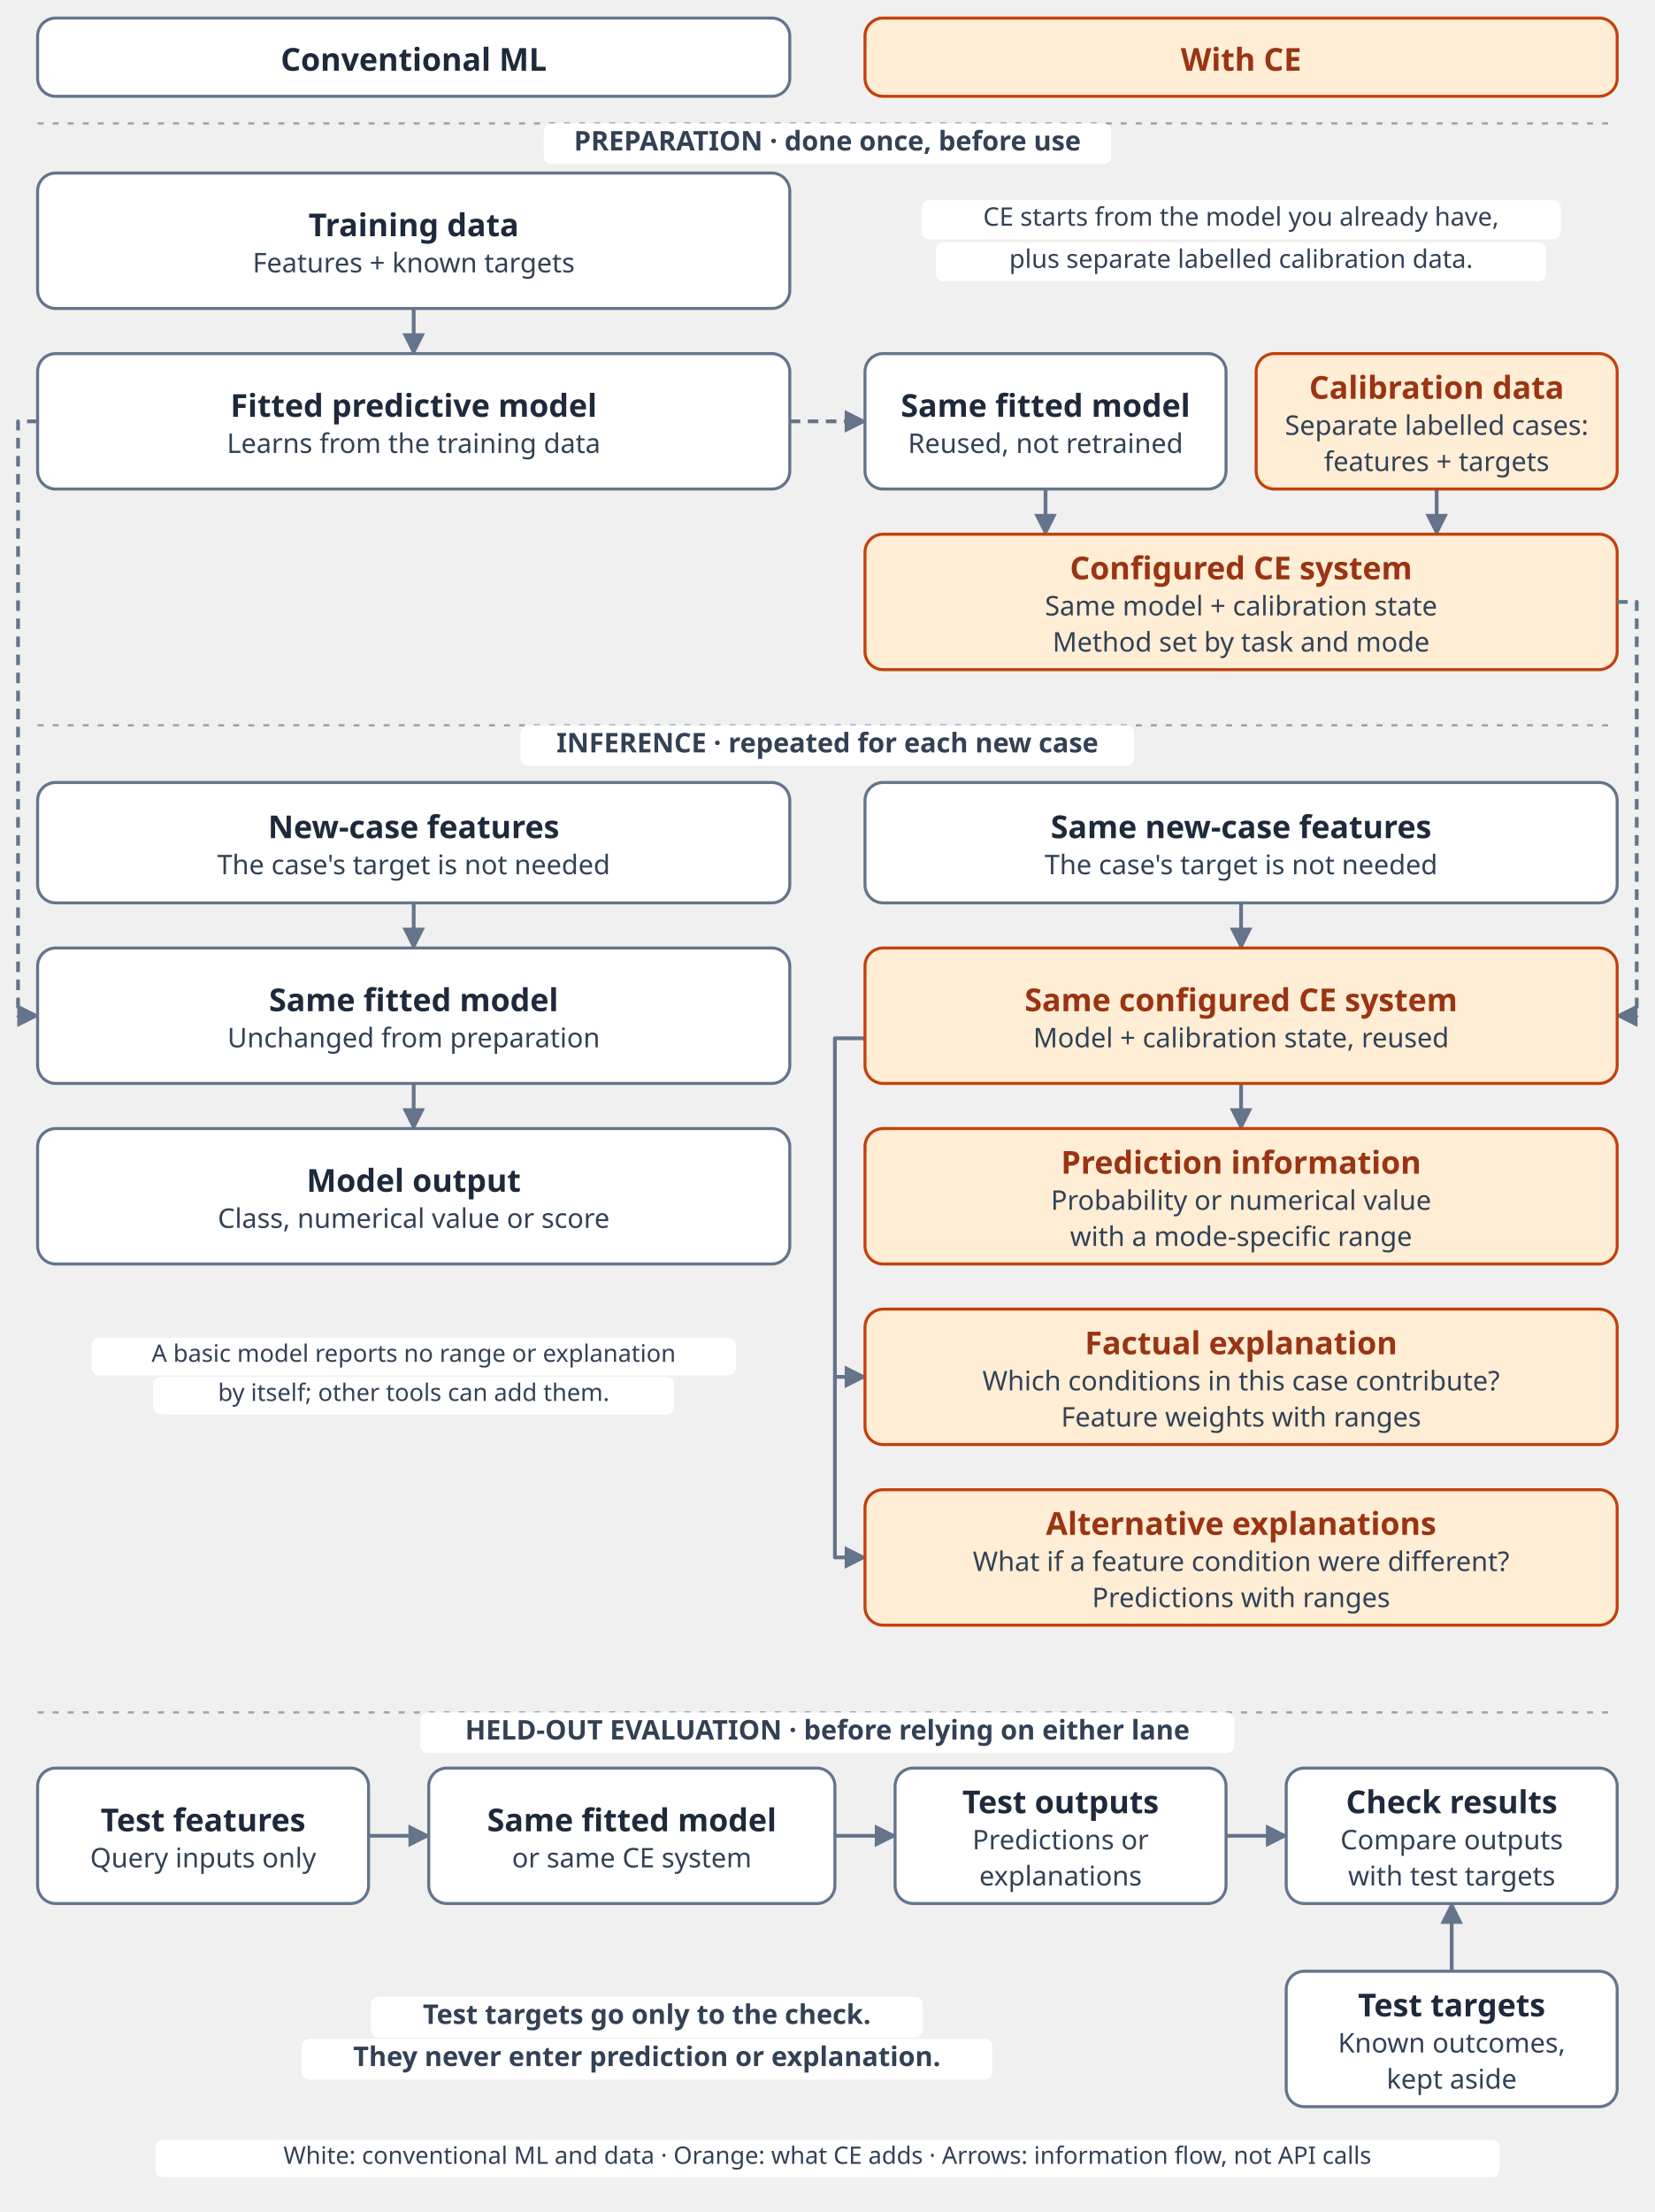
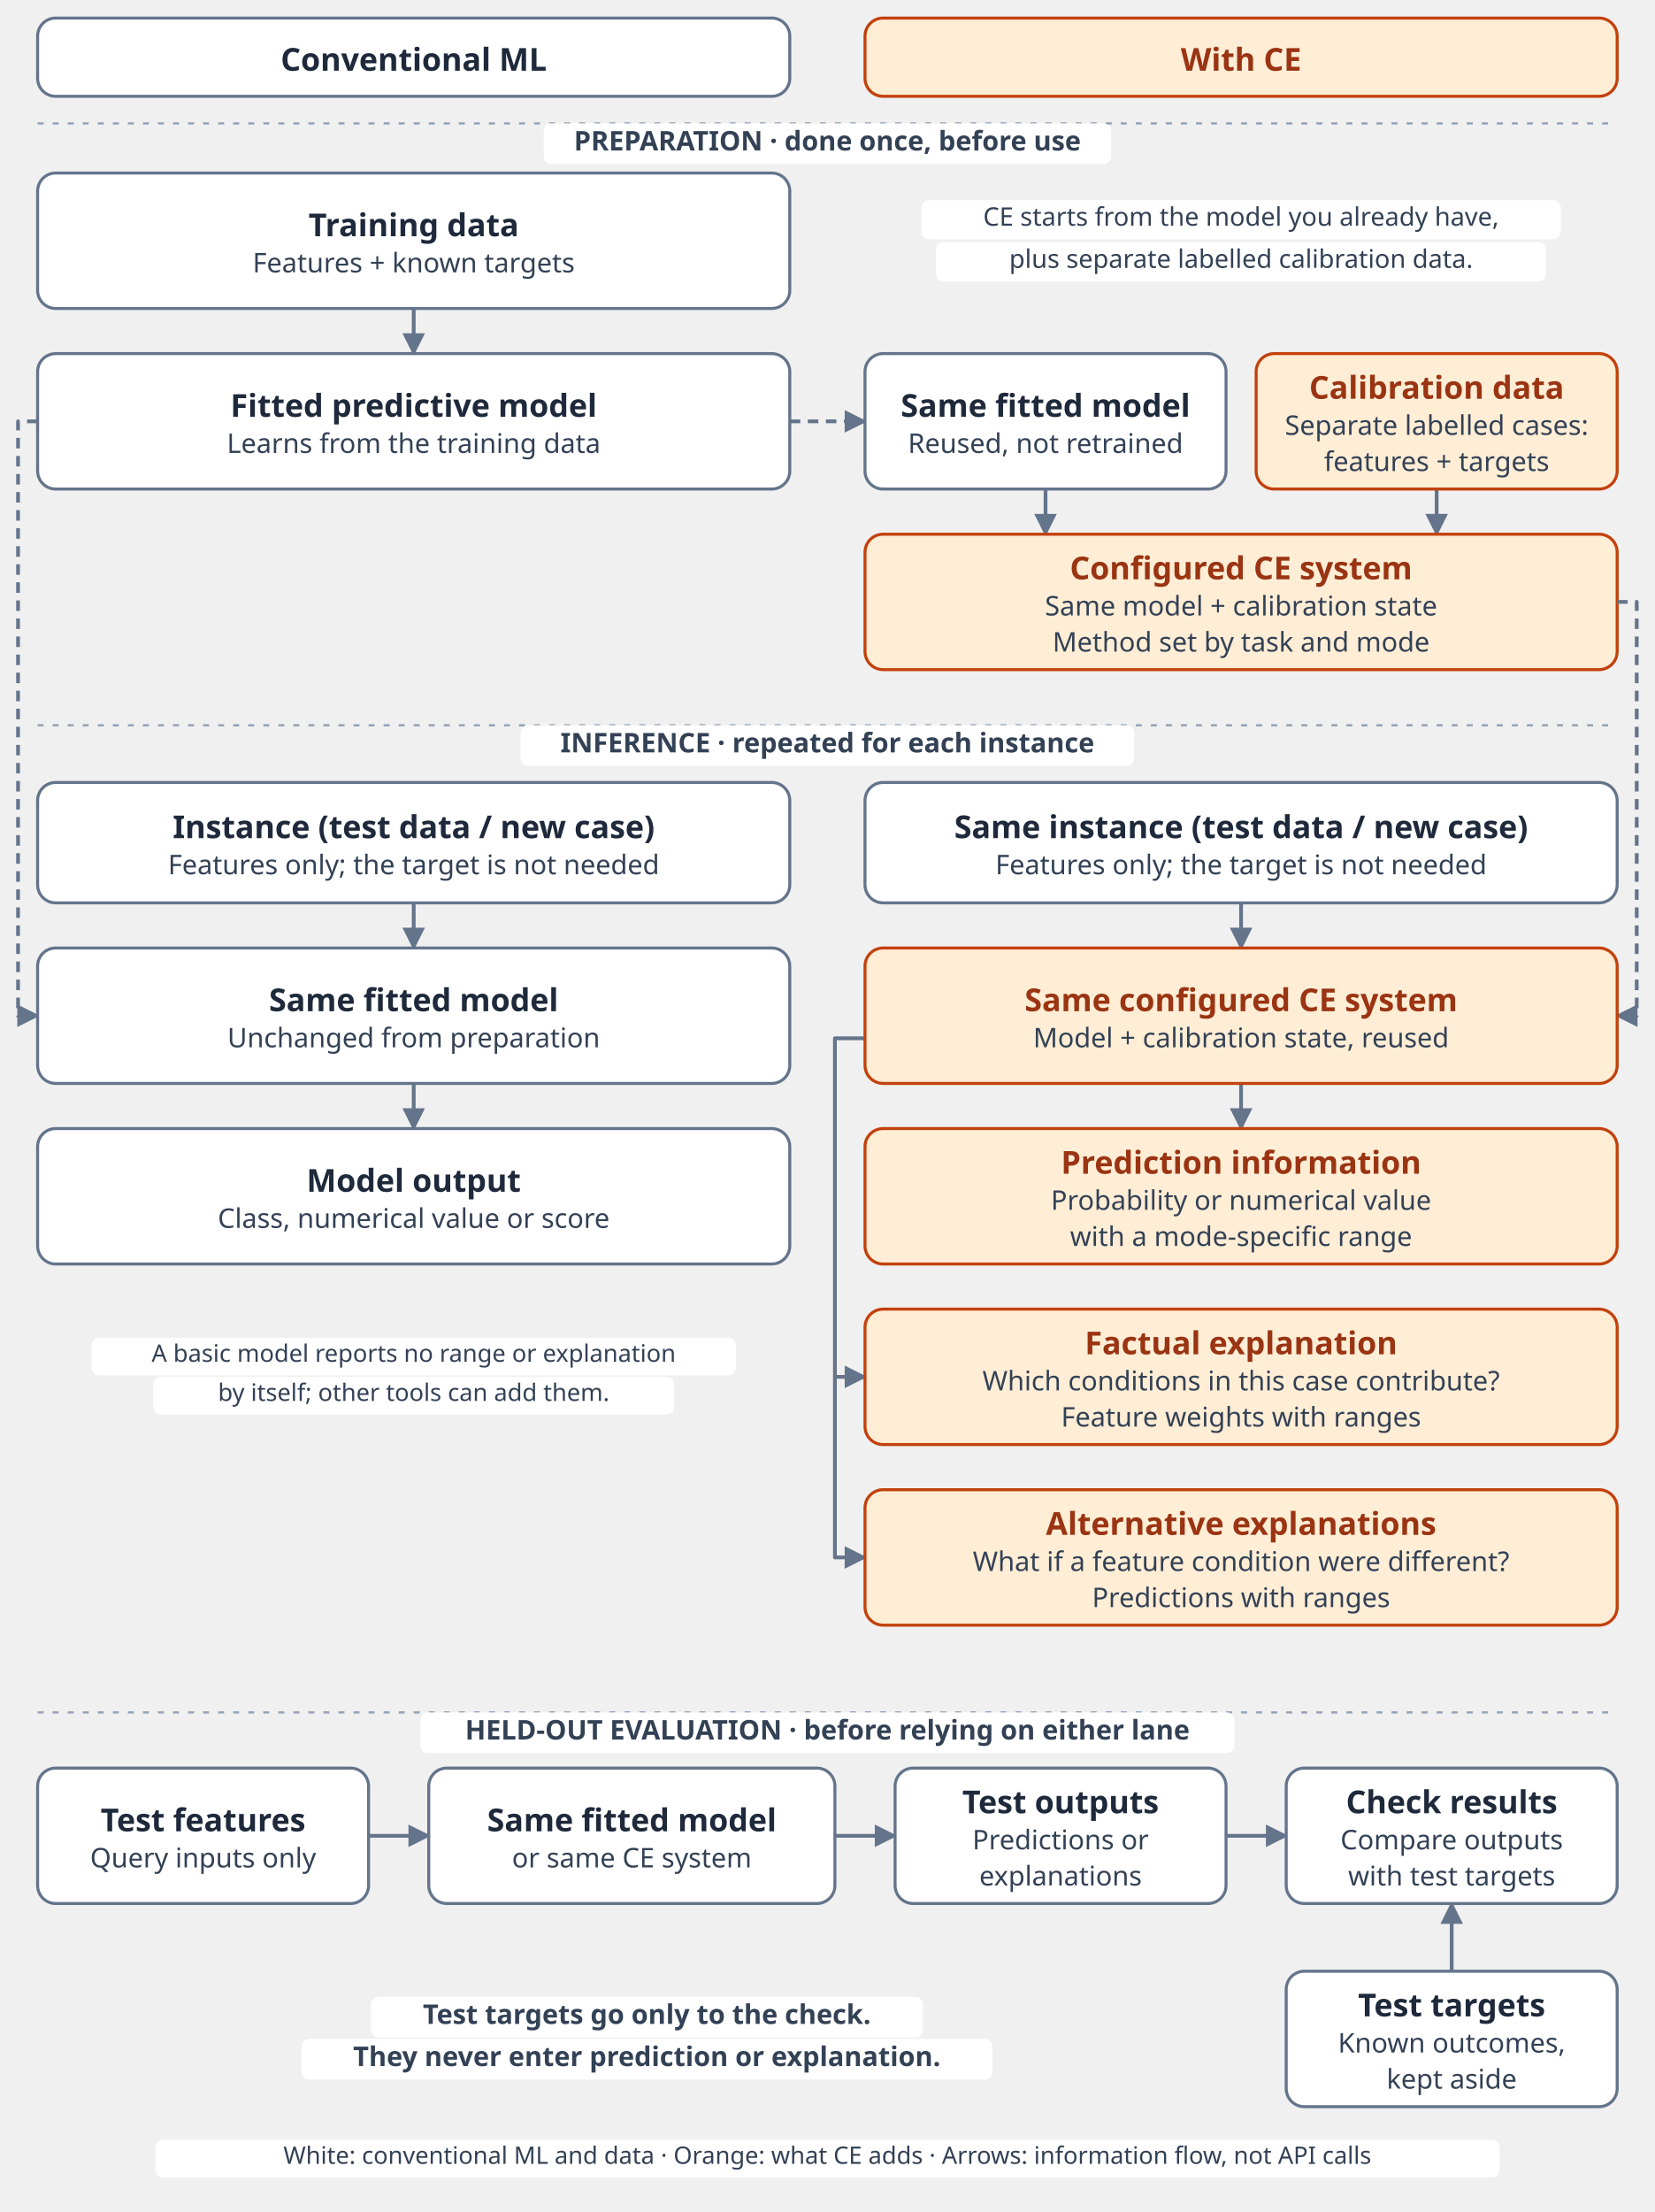
<svg xmlns="http://www.w3.org/2000/svg" viewBox="0 0 1100 1470" role="img" aria-labelledby="title desc">
  <defs>
    <marker id="arrow" viewBox="0 0 10 10" refX="9" refY="5" markerWidth="6" markerHeight="6" orient="auto">
      <path d="M0 0L10 5L0 10Z" fill="#64748b" />
    </marker>
  </defs>
  <g class="node">
    <rect x="25" y="12" width="500" height="52" rx="12" fill="#ffffff" stroke="#64748b" stroke-width="2" />
    <text x="275.0" y="47.0" text-anchor="middle" font-family="sans-serif" font-size="21" font-weight="700" fill="#1e293b">Conventional ML</text>
  </g>
  <g class="node">
    <rect x="575" y="12" width="500" height="52" rx="12" fill="#ffedd5" stroke="#c2410c" stroke-width="2" />
    <text x="825.0" y="47.0" text-anchor="middle" font-family="sans-serif" font-size="21" font-weight="700" fill="#9a3412">With CE</text>
  </g>
  <path d="M25 82H1075" stroke="#94a3b8" stroke-width="1.5" stroke-dasharray="4 6" />
  <rect x="361.45" y="82" width="377.1" height="27" rx="5" fill="#ffffff" />
  <text x="550" y="100" text-anchor="middle" font-family="sans-serif" font-size="18" font-weight="700" fill="#334155">PREPARATION · done once, before use</text>
  <path d="M275 205V235" fill="none" stroke="#64748b" stroke-width="2.5" stroke-linejoin="round" marker-end="url(#arrow)" />
  <path d="M695 325V355" fill="none" stroke="#64748b" stroke-width="2.5" stroke-linejoin="round" marker-end="url(#arrow)" />
  <path d="M955 325V355" fill="none" stroke="#64748b" stroke-width="2.5" stroke-linejoin="round" marker-end="url(#arrow)" />
  <path d="M525 280H575" fill="none" stroke="#64748b" stroke-width="2.5" stroke-linejoin="round" stroke-dasharray="7 5" marker-end="url(#arrow)" />
  <g class="node">
    <rect x="25" y="115" width="500" height="90" rx="12" fill="#ffffff" stroke="#64748b" stroke-width="2" />
    <text x="275.0" y="157.0" text-anchor="middle" font-family="sans-serif" font-size="21" font-weight="700" fill="#1e293b">Training data</text>
    <text x="275.0" y="181.0" text-anchor="middle" font-family="sans-serif" font-size="18" font-weight="400" fill="#334155">Features + known targets</text>
  </g>
  <g class="node">
    <rect x="25" y="235" width="500" height="90" rx="12" fill="#ffffff" stroke="#64748b" stroke-width="2" />
    <text x="275.0" y="277.0" text-anchor="middle" font-family="sans-serif" font-size="21" font-weight="700" fill="#1e293b">Fitted predictive model</text>
    <text x="275.0" y="301.0" text-anchor="middle" font-family="sans-serif" font-size="18" font-weight="400" fill="#334155">Learns from the training data</text>
  </g>
  <rect x="612.51" y="133" width="424.98" height="26" rx="5" fill="#ffffff" />
  <text x="825" y="150" text-anchor="middle" font-family="sans-serif" font-size="17" font-weight="400" fill="#334155">CE starts from the model you already have,</text>
  <rect x="622.2" y="161" width="405.6" height="26" rx="5" fill="#ffffff" />
  <text x="825" y="178" text-anchor="middle" font-family="sans-serif" font-size="17" font-weight="400" fill="#334155">plus separate labelled calibration data.</text>
  <g class="node">
    <rect x="575" y="235" width="240" height="90" rx="12" fill="#ffffff" stroke="#64748b" stroke-width="2" />
    <text x="695.0" y="277.0" text-anchor="middle" font-family="sans-serif" font-size="21" font-weight="700" fill="#1e293b">Same fitted model</text>
    <text x="695.0" y="301.0" text-anchor="middle" font-family="sans-serif" font-size="18" font-weight="400" fill="#334155">Reused, not retrained</text>
  </g>
  <g class="node">
    <rect x="835" y="235" width="240" height="90" rx="12" fill="#ffedd5" stroke="#c2410c" stroke-width="2" />
    <text x="955.0" y="265.0" text-anchor="middle" font-family="sans-serif" font-size="21" font-weight="700" fill="#9a3412">Calibration data</text>
    <text x="955.0" y="289.0" text-anchor="middle" font-family="sans-serif" font-size="18" font-weight="400" fill="#334155">Separate labelled cases:</text>
    <text x="955.0" y="313.0" text-anchor="middle" font-family="sans-serif" font-size="18" font-weight="400" fill="#334155">features + targets</text>
  </g>
  <g class="node">
    <rect x="575" y="355" width="500" height="90" rx="12" fill="#ffedd5" stroke="#c2410c" stroke-width="2" />
    <text x="825.0" y="385.0" text-anchor="middle" font-family="sans-serif" font-size="21" font-weight="700" fill="#9a3412">Configured CE system</text>
    <text x="825.0" y="409.0" text-anchor="middle" font-family="sans-serif" font-size="18" font-weight="400" fill="#334155">Same model + calibration state</text>
    <text x="825.0" y="433.0" text-anchor="middle" font-family="sans-serif" font-size="18" font-weight="400" fill="#334155">Method set by task and mode</text>
  </g>
  <path d="M25 482H1075" stroke="#94a3b8" stroke-width="1.5" stroke-dasharray="4 6" />
  <rect x="346.06" y="482" width="407.88" height="27" rx="5" fill="#ffffff" />
-   <text x="550" y="500" text-anchor="middle" font-family="sans-serif" font-size="18" font-weight="700" fill="#334155">INFERENCE · repeated for each new case</text>
+   <text x="550" y="500" text-anchor="middle" font-family="sans-serif" font-size="18" font-weight="700" fill="#334155">INFERENCE · repeated for each instance</text>
  <path d="M275 600V630" fill="none" stroke="#64748b" stroke-width="2.5" stroke-linejoin="round" marker-end="url(#arrow)" />
  <path d="M275 720V750" fill="none" stroke="#64748b" stroke-width="2.5" stroke-linejoin="round" marker-end="url(#arrow)" />
  <path d="M825 600V630" fill="none" stroke="#64748b" stroke-width="2.5" stroke-linejoin="round" marker-end="url(#arrow)" />
  <path d="M825 720V750" fill="none" stroke="#64748b" stroke-width="2.5" stroke-linejoin="round" marker-end="url(#arrow)" />
  <path d="M575 690H555V915H575" fill="none" stroke="#64748b" stroke-width="2.5" stroke-linejoin="round" marker-end="url(#arrow)" />
  <path d="M555 915V1035H575" fill="none" stroke="#64748b" stroke-width="2.5" stroke-linejoin="round" marker-end="url(#arrow)" />
  <path d="M25 280H12V675H25" fill="none" stroke="#64748b" stroke-width="2.5" stroke-linejoin="round" stroke-dasharray="7 5" marker-end="url(#arrow)" />
  <path d="M1075 400H1088V675H1075" fill="none" stroke="#64748b" stroke-width="2.5" stroke-linejoin="round" stroke-dasharray="7 5" marker-end="url(#arrow)" />
  <g class="node">
    <rect x="25" y="520" width="500" height="80" rx="12" fill="#ffffff" stroke="#64748b" stroke-width="2" />
-     <text x="275.0" y="557.0" text-anchor="middle" font-family="sans-serif" font-size="21" font-weight="700" fill="#1e293b">New-case features</text>
-     <text x="275.0" y="581.0" text-anchor="middle" font-family="sans-serif" font-size="18" font-weight="400" fill="#334155">The case's target is not needed</text>
+     <text x="275.0" y="557.0" text-anchor="middle" font-family="sans-serif" font-size="21" font-weight="700" fill="#1e293b">Instance (test data / new case)</text>
+     <text x="275.0" y="581.0" text-anchor="middle" font-family="sans-serif" font-size="18" font-weight="400" fill="#334155">Features only; the target is not needed</text>
  </g>
  <g class="node">
    <rect x="575" y="520" width="500" height="80" rx="12" fill="#ffffff" stroke="#64748b" stroke-width="2" />
-     <text x="825.0" y="557.0" text-anchor="middle" font-family="sans-serif" font-size="21" font-weight="700" fill="#1e293b">Same new-case features</text>
-     <text x="825.0" y="581.0" text-anchor="middle" font-family="sans-serif" font-size="18" font-weight="400" fill="#334155">The case's target is not needed</text>
+     <text x="825.0" y="557.0" text-anchor="middle" font-family="sans-serif" font-size="21" font-weight="700" fill="#1e293b">Same instance (test data / new case)</text>
+     <text x="825.0" y="581.0" text-anchor="middle" font-family="sans-serif" font-size="18" font-weight="400" fill="#334155">Features only; the target is not needed</text>
  </g>
  <g class="node">
    <rect x="25" y="630" width="500" height="90" rx="12" fill="#ffffff" stroke="#64748b" stroke-width="2" />
    <text x="275.0" y="672.0" text-anchor="middle" font-family="sans-serif" font-size="21" font-weight="700" fill="#1e293b">Same fitted model</text>
    <text x="275.0" y="696.0" text-anchor="middle" font-family="sans-serif" font-size="18" font-weight="400" fill="#334155">Unchanged from preparation</text>
  </g>
  <g class="node">
    <rect x="575" y="630" width="500" height="90" rx="12" fill="#ffedd5" stroke="#c2410c" stroke-width="2" />
    <text x="825.0" y="672.0" text-anchor="middle" font-family="sans-serif" font-size="21" font-weight="700" fill="#9a3412">Same configured CE system</text>
    <text x="825.0" y="696.0" text-anchor="middle" font-family="sans-serif" font-size="18" font-weight="400" fill="#334155">Model + calibration state, reused</text>
  </g>
  <g class="node">
    <rect x="25" y="750" width="500" height="90" rx="12" fill="#ffffff" stroke="#64748b" stroke-width="2" />
    <text x="275.0" y="792.0" text-anchor="middle" font-family="sans-serif" font-size="21" font-weight="700" fill="#1e293b">Model output</text>
    <text x="275.0" y="816.0" text-anchor="middle" font-family="sans-serif" font-size="18" font-weight="400" fill="#334155">Class, numerical value or score</text>
  </g>
  <g class="node">
    <rect x="575" y="750" width="500" height="90" rx="12" fill="#ffedd5" stroke="#c2410c" stroke-width="2" />
    <text x="825.0" y="780.0" text-anchor="middle" font-family="sans-serif" font-size="21" font-weight="700" fill="#9a3412">Prediction information</text>
    <text x="825.0" y="804.0" text-anchor="middle" font-family="sans-serif" font-size="18" font-weight="400" fill="#334155">Probability or numerical value</text>
    <text x="825.0" y="828.0" text-anchor="middle" font-family="sans-serif" font-size="18" font-weight="400" fill="#334155">with a mode-specific range</text>
  </g>
  <g class="node">
    <rect x="575" y="870" width="500" height="90" rx="12" fill="#ffedd5" stroke="#c2410c" stroke-width="2" />
    <text x="825.0" y="900.0" text-anchor="middle" font-family="sans-serif" font-size="21" font-weight="700" fill="#9a3412">Factual explanation</text>
    <text x="825.0" y="924.0" text-anchor="middle" font-family="sans-serif" font-size="18" font-weight="400" fill="#334155">Which conditions in this case contribute?</text>
    <text x="825.0" y="948.0" text-anchor="middle" font-family="sans-serif" font-size="18" font-weight="400" fill="#334155">Feature weights with ranges</text>
  </g>
  <g class="node">
    <rect x="575" y="990" width="500" height="90" rx="12" fill="#ffedd5" stroke="#c2410c" stroke-width="2" />
    <text x="825.0" y="1020.0" text-anchor="middle" font-family="sans-serif" font-size="21" font-weight="700" fill="#9a3412">Alternative explanations</text>
    <text x="825.0" y="1044.0" text-anchor="middle" font-family="sans-serif" font-size="18" font-weight="400" fill="#334155">What if a feature condition were different?</text>
    <text x="825.0" y="1068.0" text-anchor="middle" font-family="sans-serif" font-size="18" font-weight="400" fill="#334155">Predictions with ranges</text>
  </g>
  <rect x="60.8" y="889" width="428.4" height="25" rx="5" fill="#ffffff" />
  <text x="275" y="905" text-anchor="middle" font-family="sans-serif" font-size="16" font-weight="400" fill="#334155">A basic model reports no range or explanation</text>
  <rect x="101.84" y="915" width="346.32" height="25" rx="5" fill="#ffffff" />
  <text x="275" y="931" text-anchor="middle" font-family="sans-serif" font-size="16" font-weight="400" fill="#334155">by itself; other tools can add them.</text>
  <path d="M25 1138H1075" stroke="#94a3b8" stroke-width="1.5" stroke-dasharray="4 6" />
  <rect x="279.37" y="1138" width="541.26" height="27" rx="5" fill="#ffffff" />
  <text x="550" y="1156" text-anchor="middle" font-family="sans-serif" font-size="18" font-weight="700" fill="#334155">HELD-OUT EVALUATION · before relying on either lane</text>
  <path d="M245 1220H285" fill="none" stroke="#64748b" stroke-width="2.5" stroke-linejoin="round" marker-end="url(#arrow)" />
  <path d="M555 1220H595" fill="none" stroke="#64748b" stroke-width="2.5" stroke-linejoin="round" marker-end="url(#arrow)" />
  <path d="M815 1220H855" fill="none" stroke="#64748b" stroke-width="2.5" stroke-linejoin="round" marker-end="url(#arrow)" />
  <path d="M965 1310V1265" fill="none" stroke="#64748b" stroke-width="2.5" stroke-linejoin="round" marker-end="url(#arrow)" />
  <g class="node">
    <rect x="25" y="1175" width="220" height="90" rx="12" fill="#ffffff" stroke="#64748b" stroke-width="2" />
    <text x="135.0" y="1217.0" text-anchor="middle" font-family="sans-serif" font-size="21" font-weight="700" fill="#1e293b">Test features</text>
    <text x="135.0" y="1241.0" text-anchor="middle" font-family="sans-serif" font-size="18" font-weight="400" fill="#334155">Query inputs only</text>
  </g>
  <g class="node">
    <rect x="285" y="1175" width="270" height="90" rx="12" fill="#ffffff" stroke="#64748b" stroke-width="2" />
    <text x="420.0" y="1217.0" text-anchor="middle" font-family="sans-serif" font-size="21" font-weight="700" fill="#1e293b">Same fitted model</text>
    <text x="420.0" y="1241.0" text-anchor="middle" font-family="sans-serif" font-size="18" font-weight="400" fill="#334155">or same CE system</text>
  </g>
  <g class="node">
    <rect x="595" y="1175" width="220" height="90" rx="12" fill="#ffffff" stroke="#64748b" stroke-width="2" />
    <text x="705.0" y="1205.0" text-anchor="middle" font-family="sans-serif" font-size="21" font-weight="700" fill="#1e293b">Test outputs</text>
    <text x="705.0" y="1229.0" text-anchor="middle" font-family="sans-serif" font-size="18" font-weight="400" fill="#334155">Predictions or</text>
    <text x="705.0" y="1253.0" text-anchor="middle" font-family="sans-serif" font-size="18" font-weight="400" fill="#334155">explanations</text>
  </g>
  <g class="node">
    <rect x="855" y="1175" width="220" height="90" rx="12" fill="#ffffff" stroke="#64748b" stroke-width="2" />
    <text x="965.0" y="1205.0" text-anchor="middle" font-family="sans-serif" font-size="21" font-weight="700" fill="#1e293b">Check results</text>
    <text x="965.0" y="1229.0" text-anchor="middle" font-family="sans-serif" font-size="18" font-weight="400" fill="#334155">Compare outputs</text>
    <text x="965.0" y="1253.0" text-anchor="middle" font-family="sans-serif" font-size="18" font-weight="400" fill="#334155">with test targets</text>
  </g>
  <g class="node">
    <rect x="855" y="1310" width="220" height="90" rx="12" fill="#ffffff" stroke="#64748b" stroke-width="2" />
    <text x="965.0" y="1340.0" text-anchor="middle" font-family="sans-serif" font-size="21" font-weight="700" fill="#1e293b">Test targets</text>
    <text x="965.0" y="1364.0" text-anchor="middle" font-family="sans-serif" font-size="18" font-weight="400" fill="#334155">Known outcomes,</text>
    <text x="965.0" y="1388.0" text-anchor="middle" font-family="sans-serif" font-size="18" font-weight="400" fill="#334155">kept aside</text>
  </g>
  <rect x="246.58" y="1327" width="366.84" height="27" rx="5" fill="#ffffff" />
  <text x="430" y="1345" text-anchor="middle" font-family="sans-serif" font-size="18" font-weight="700" fill="#334155">Test targets go only to the check.</text>
  <rect x="200.41" y="1355" width="459.18" height="27" rx="5" fill="#ffffff" />
  <text x="430" y="1373" text-anchor="middle" font-family="sans-serif" font-size="18" font-weight="700" fill="#334155">They never enter prediction or explanation.</text>
  <rect x="103.24" y="1422" width="893.52" height="25" rx="5" fill="#ffffff" />
  <text x="550" y="1438" text-anchor="middle" font-family="sans-serif" font-size="16" font-weight="400" fill="#334155">White: conventional ML and data · Orange: what CE adds · Arrows: information flow, not API calls</text>
</svg>
